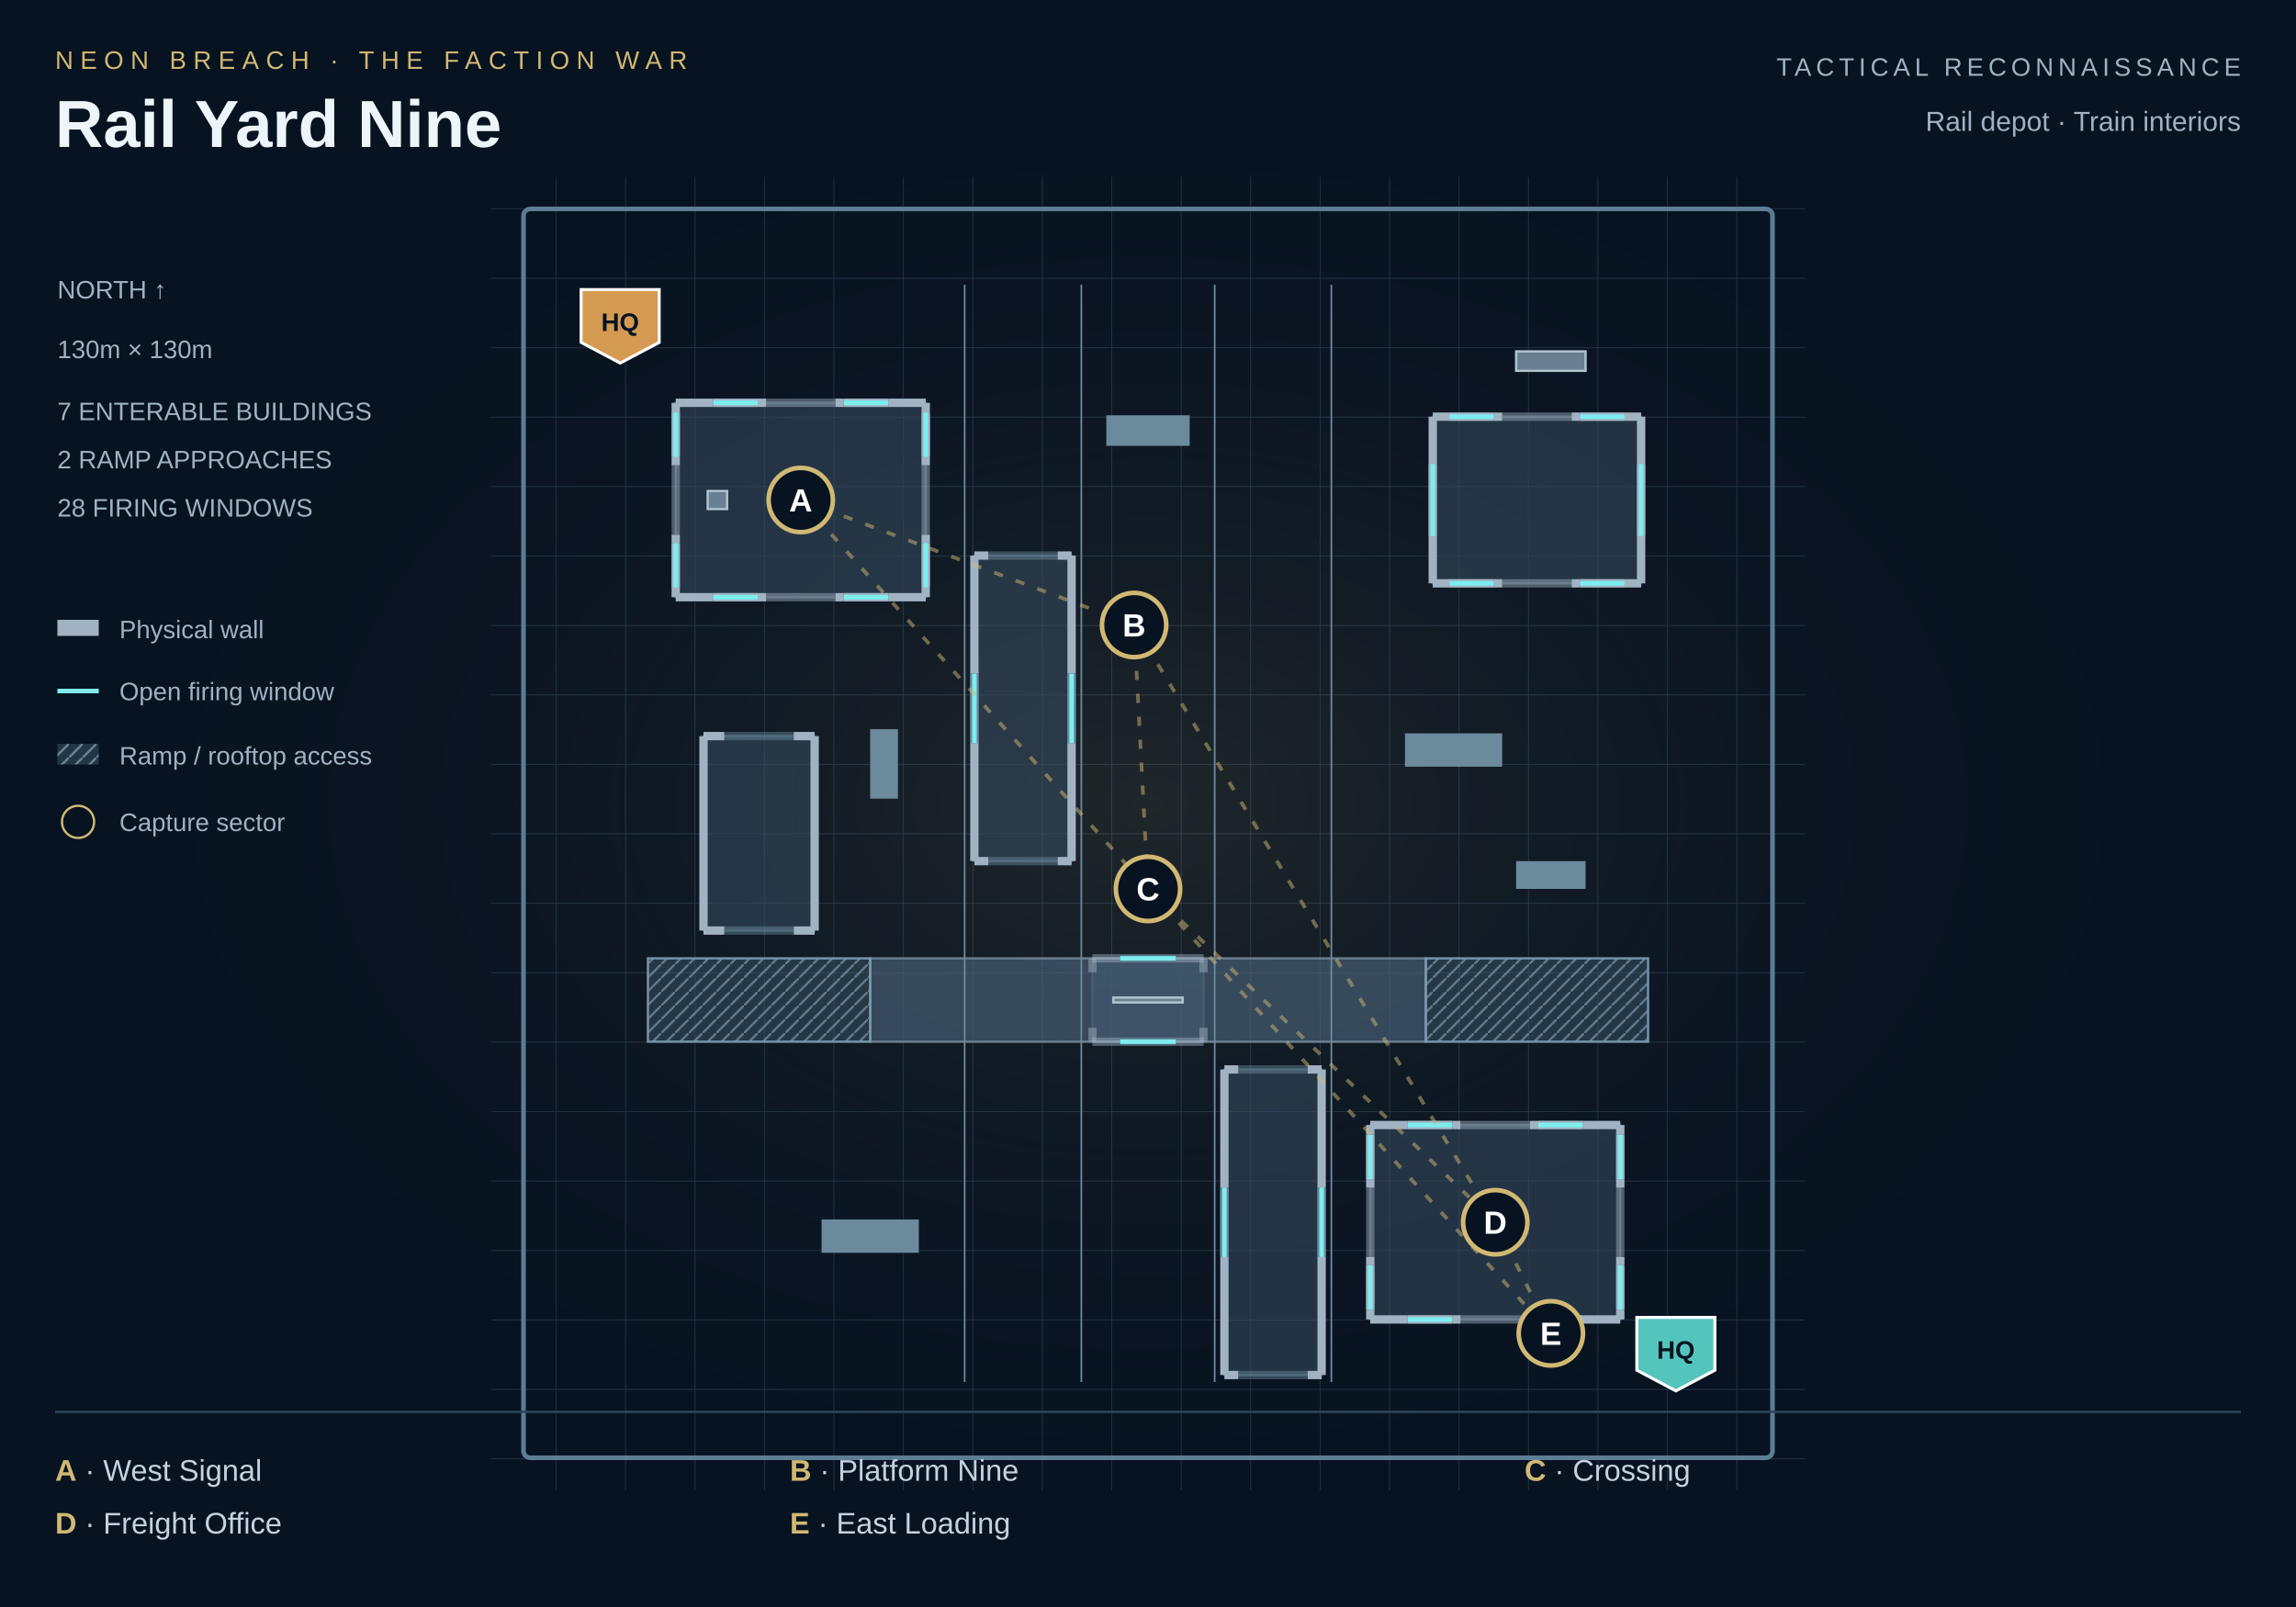
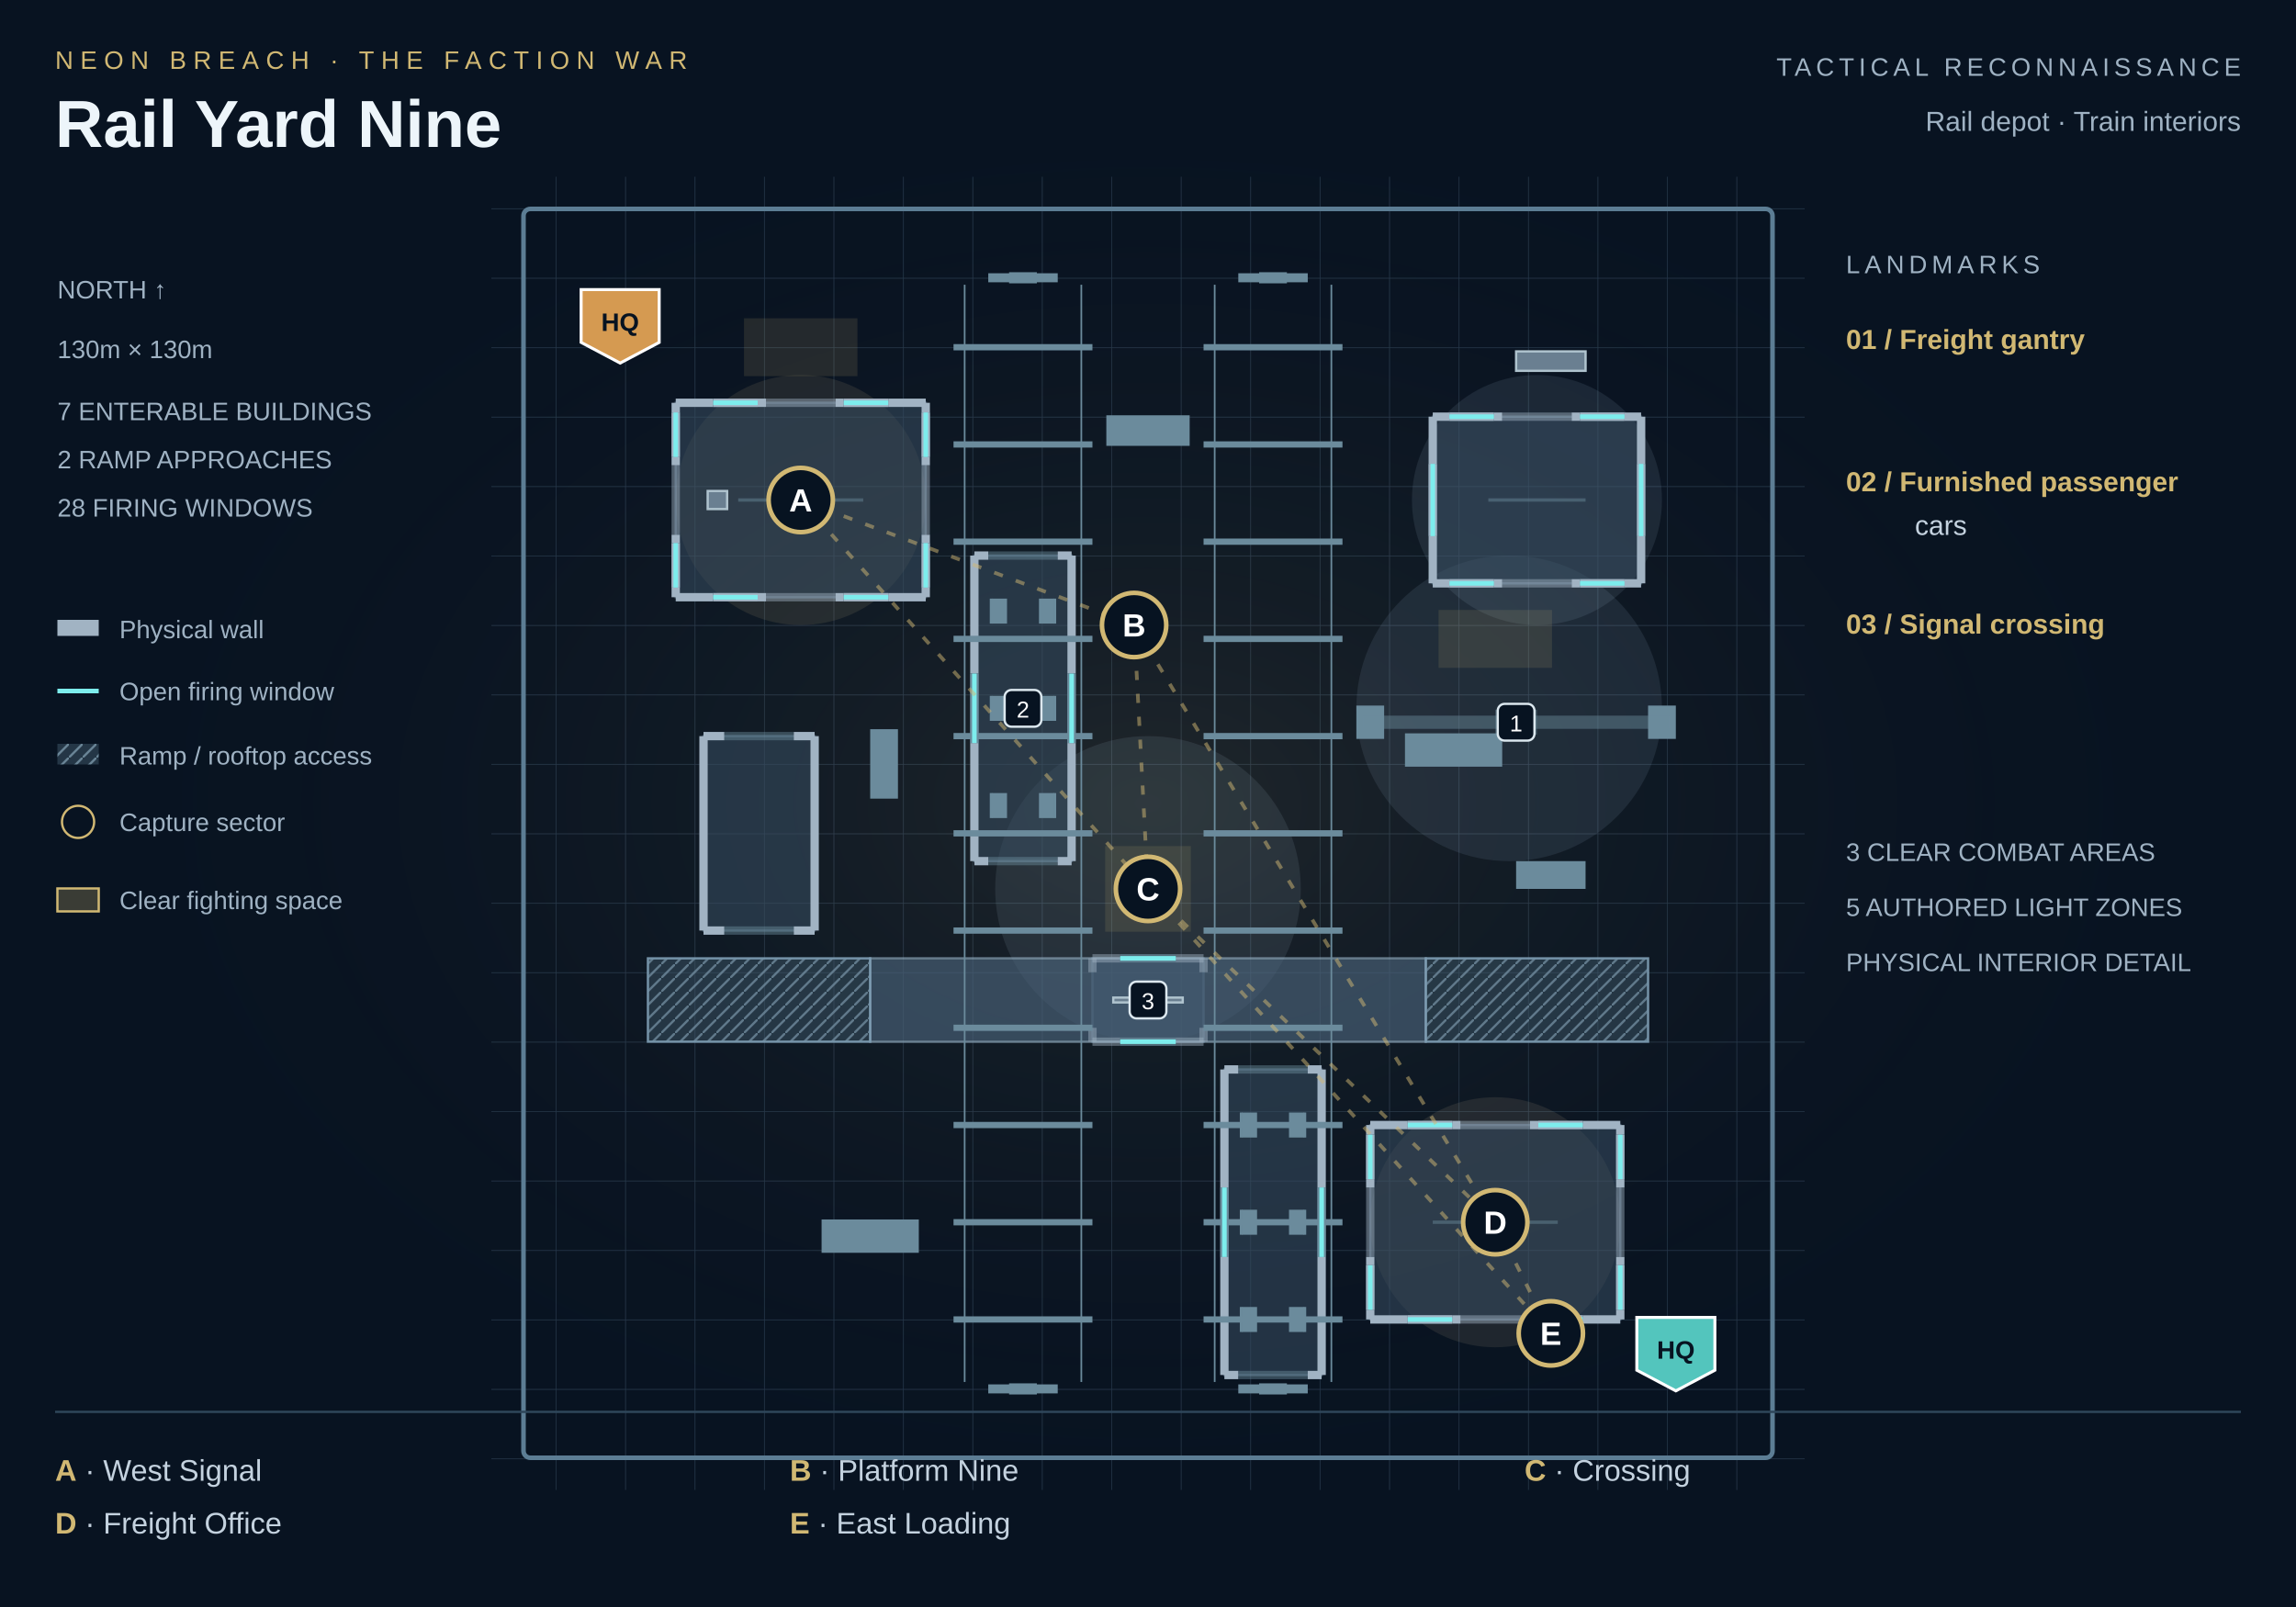
<svg xmlns="http://www.w3.org/2000/svg" width="1000" height="700" viewBox="0 0 1000 700" role="img" aria-label="Rail Yard Nine tactical map preview">
  <defs>
    <pattern id="grid" width="30.25" height="30.25" patternUnits="userSpaceOnUse">
      <path d="M30.25 0H0V30.25" fill="none" stroke="#25374a" stroke-width=".6" />
    </pattern>
    <pattern id="ramp" width="6" height="6" patternUnits="userSpaceOnUse">
      <path d="M0 6L6 0" stroke="#91adbe" stroke-width="1" />
      <rect width="6" height="6" fill="#405a6c" fill-opacity=".5" />
    </pattern>
    <radialGradient id="glow">
      <stop stop-color="#d1b873" stop-opacity=".12" />
      <stop offset="1" stop-color="#081321" stop-opacity="0" />
    </radialGradient>
  </defs>
  <rect width="1000" height="700" fill="#081321" />
  <rect x="214" y="77" width="572" height="572" fill="url(#grid)" />
  <ellipse cx="500" cy="350" rx="460" ry="310" fill="url(#glow)" />
  <g font-family="system-ui,Segoe UI,Arial,sans-serif">
    <text x="24" y="30" fill="#d1b873" font-size="11" letter-spacing="3">NEON BREACH · THE FACTION WAR</text>
    <text x="24" y="64" fill="#edf5fa" font-size="29" font-weight="750">Rail Yard Nine</text>
    <text x="976" y="33" text-anchor="end" fill="#9fb2c3" font-size="11" letter-spacing="2">TACTICAL RECONNAISSANCE</text>
    <text x="976" y="57" text-anchor="end" fill="#9fb2c3" font-size="12">Rail depot · Train interiors</text>
    <rect x="228" y="91" width="544" height="544" rx="3" fill="none" stroke="#5c7d94" stroke-width="2" />
+     <circle cx="348.75" cy="217.8" r="54.45" fill="rgb(255,222,158)" opacity=".09" />
+     <circle cx="657.3" cy="308.55" r="66.55" fill="rgb(191,222,255)" opacity=".09" />
+     <circle cx="500" cy="387.2" r="66.55" fill="rgb(204,237,255)" opacity=".09" />
+     <circle cx="651.25" cy="532.4" r="54.45" fill="rgb(255,227,176)" opacity=".09" />
+     <circle cx="669.4" cy="217.8" r="54.45" fill="rgb(196,230,255)" opacity=".09" />
+     <rect x="481.85" y="369.05" width="36.30" height="36.30" fill="#d1b873" stroke="#d1b873" stroke-width="1" opacity="0.13" />
+     <rect x="324.55" y="139.15" width="48.40" height="24.20" fill="#d1b873" stroke="#d1b873" stroke-width="1" opacity="0.13" />
+     <rect x="627.05" y="266.20" width="48.40" height="24.20" fill="#d1b873" stroke="#d1b873" stroke-width="1" opacity="0.13" />
    <rect x="294.30" y="175.45" width="108.90" height="84.70" fill="#364d61" stroke="#66829a" stroke-width="1" opacity="0.55" />
    <rect x="596.80" y="490.05" width="108.90" height="84.70" fill="#364d61" stroke="#66829a" stroke-width="1" opacity="0.55" />
    <rect x="624.02" y="181.50" width="90.75" height="72.60" fill="#364d61" stroke="#66829a" stroke-width="1" opacity="0.55" />
    <rect x="424.38" y="242.00" width="42.35" height="133.10" fill="#364d61" stroke="#66829a" stroke-width="1" opacity="0.55" />
    <rect x="533.27" y="465.85" width="42.35" height="133.10" fill="#364d61" stroke="#66829a" stroke-width="1" opacity="0.55" />
    <rect x="306.40" y="320.65" width="48.40" height="84.70" fill="#364d61" stroke="#66829a" stroke-width="1" opacity="0.55" />
    <rect x="475.80" y="417.45" width="48.40" height="36.30" fill="#364d61" stroke="#66829a" stroke-width="1" opacity="0.55" />
    <rect x="379.00" y="417.45" width="242.00" height="36.30" fill="#4a6379" stroke="#92aec1" stroke-width="1" opacity="0.65" />
    <rect x="282.20" y="417.45" width="96.80" height="36.30" fill="url(#ramp)" stroke="#7fa0b6" stroke-width="1" opacity="0.9" />
    <rect x="621.00" y="417.45" width="96.80" height="36.30" fill="url(#ramp)" stroke="#7fa0b6" stroke-width="1" opacity="0.9" />
    <rect x="294.30" y="173.63" width="16.34" height="3.63" fill="#a1b3c3" opacity="1" />
    <rect x="310.63" y="173.63" width="19.36" height="3.63" fill="#6b8b9c" opacity="1" />
    <rect x="310.63" y="173.63" width="19.36" height="3.63" fill="#a1b3c3" opacity="1" />
    <rect x="330.00" y="173.63" width="3.63" height="3.63" fill="#a1b3c3" opacity="1" />
    <rect x="333.63" y="173.63" width="30.25" height="3.63" fill="#a1b3c3" opacity="0.45" />
    <rect x="363.88" y="173.63" width="3.63" height="3.63" fill="#a1b3c3" opacity="1" />
    <rect x="367.50" y="173.63" width="19.36" height="3.63" fill="#6b8b9c" opacity="1" />
    <rect x="367.50" y="173.63" width="19.36" height="3.63" fill="#a1b3c3" opacity="1" />
    <rect x="386.87" y="173.63" width="16.34" height="3.63" fill="#a1b3c3" opacity="1" />
    <rect x="292.49" y="175.45" width="3.63" height="4.24" fill="#a1b3c3" opacity="1" />
    <rect x="292.49" y="179.69" width="3.63" height="19.36" fill="#6b8b9c" opacity="1" />
    <rect x="292.49" y="179.69" width="3.63" height="19.36" fill="#a1b3c3" opacity="1" />
    <rect x="292.49" y="199.04" width="3.63" height="3.63" fill="#a1b3c3" opacity="1" />
    <rect x="292.49" y="202.68" width="3.63" height="30.25" fill="#a1b3c3" opacity="0.45" />
    <rect x="292.49" y="232.93" width="3.63" height="3.63" fill="#a1b3c3" opacity="1" />
    <rect x="292.49" y="236.56" width="3.63" height="19.36" fill="#6b8b9c" opacity="1" />
    <rect x="292.49" y="236.56" width="3.63" height="19.36" fill="#a1b3c3" opacity="1" />
    <rect x="292.49" y="255.91" width="3.63" height="4.24" fill="#a1b3c3" opacity="1" />
    <rect x="294.30" y="258.33" width="16.34" height="3.63" fill="#a1b3c3" opacity="1" />
    <rect x="310.63" y="258.33" width="19.36" height="3.63" fill="#6b8b9c" opacity="1" />
    <rect x="310.63" y="258.33" width="19.36" height="3.63" fill="#a1b3c3" opacity="1" />
    <rect x="330.00" y="258.33" width="3.63" height="3.63" fill="#a1b3c3" opacity="1" />
    <rect x="333.63" y="258.33" width="30.25" height="3.63" fill="#a1b3c3" opacity="0.45" />
    <rect x="363.88" y="258.33" width="3.63" height="3.63" fill="#a1b3c3" opacity="1" />
    <rect x="367.50" y="258.33" width="19.36" height="3.63" fill="#6b8b9c" opacity="1" />
    <rect x="367.50" y="258.33" width="19.36" height="3.63" fill="#a1b3c3" opacity="1" />
    <rect x="386.87" y="258.33" width="16.34" height="3.63" fill="#a1b3c3" opacity="1" />
    <rect x="401.38" y="175.45" width="3.63" height="4.24" fill="#a1b3c3" opacity="1" />
    <rect x="401.38" y="179.69" width="3.63" height="19.36" fill="#6b8b9c" opacity="1" />
    <rect x="401.38" y="179.69" width="3.63" height="19.36" fill="#a1b3c3" opacity="1" />
    <rect x="401.38" y="199.04" width="3.63" height="3.63" fill="#a1b3c3" opacity="1" />
    <rect x="401.38" y="202.68" width="3.63" height="30.25" fill="#a1b3c3" opacity="0.45" />
    <rect x="401.38" y="232.93" width="3.63" height="3.63" fill="#a1b3c3" opacity="1" />
    <rect x="401.38" y="236.56" width="3.63" height="19.36" fill="#6b8b9c" opacity="1" />
    <rect x="401.38" y="236.56" width="3.63" height="19.36" fill="#a1b3c3" opacity="1" />
    <rect x="401.38" y="255.91" width="3.63" height="4.24" fill="#a1b3c3" opacity="1" />
    <rect x="596.80" y="488.24" width="16.34" height="3.63" fill="#a1b3c3" opacity="1" />
    <rect x="613.13" y="488.24" width="19.36" height="3.63" fill="#6b8b9c" opacity="1" />
    <rect x="613.13" y="488.24" width="19.36" height="3.63" fill="#a1b3c3" opacity="1" />
    <rect x="632.50" y="488.24" width="3.63" height="3.63" fill="#a1b3c3" opacity="1" />
    <rect x="636.13" y="488.24" width="30.25" height="3.63" fill="#a1b3c3" opacity="0.45" />
    <rect x="666.38" y="488.24" width="3.63" height="3.63" fill="#a1b3c3" opacity="1" />
    <rect x="670.00" y="488.24" width="19.36" height="3.63" fill="#6b8b9c" opacity="1" />
    <rect x="670.00" y="488.24" width="19.36" height="3.63" fill="#a1b3c3" opacity="1" />
    <rect x="689.37" y="488.24" width="16.34" height="3.63" fill="#a1b3c3" opacity="1" />
    <rect x="594.99" y="490.05" width="3.63" height="4.24" fill="#a1b3c3" opacity="1" />
    <rect x="594.99" y="494.28" width="3.63" height="19.36" fill="#6b8b9c" opacity="1" />
    <rect x="594.99" y="494.28" width="3.63" height="19.36" fill="#a1b3c3" opacity="1" />
    <rect x="594.99" y="513.64" width="3.63" height="3.63" fill="#a1b3c3" opacity="1" />
    <rect x="594.99" y="517.27" width="3.63" height="30.25" fill="#a1b3c3" opacity="0.45" />
    <rect x="594.99" y="547.52" width="3.63" height="3.63" fill="#a1b3c3" opacity="1" />
    <rect x="594.99" y="551.15" width="3.63" height="19.36" fill="#6b8b9c" opacity="1" />
    <rect x="594.99" y="551.15" width="3.63" height="19.36" fill="#a1b3c3" opacity="1" />
    <rect x="594.99" y="570.51" width="3.63" height="4.24" fill="#a1b3c3" opacity="1" />
    <rect x="596.80" y="572.93" width="16.34" height="3.63" fill="#a1b3c3" opacity="1" />
    <rect x="613.13" y="572.93" width="19.36" height="3.63" fill="#6b8b9c" opacity="1" />
    <rect x="613.13" y="572.93" width="19.36" height="3.63" fill="#a1b3c3" opacity="1" />
    <rect x="632.50" y="572.93" width="3.63" height="3.63" fill="#a1b3c3" opacity="1" />
    <rect x="636.13" y="572.93" width="30.25" height="3.63" fill="#a1b3c3" opacity="0.45" />
    <rect x="666.38" y="572.93" width="3.63" height="3.63" fill="#a1b3c3" opacity="1" />
    <rect x="670.00" y="572.93" width="19.36" height="3.63" fill="#6b8b9c" opacity="1" />
    <rect x="670.00" y="572.93" width="19.36" height="3.63" fill="#a1b3c3" opacity="1" />
    <rect x="689.37" y="572.93" width="16.34" height="3.63" fill="#a1b3c3" opacity="1" />
    <rect x="703.88" y="490.05" width="3.63" height="4.24" fill="#a1b3c3" opacity="1" />
    <rect x="703.88" y="494.28" width="3.63" height="19.36" fill="#6b8b9c" opacity="1" />
    <rect x="703.88" y="494.28" width="3.63" height="19.36" fill="#a1b3c3" opacity="1" />
    <rect x="703.88" y="513.64" width="3.63" height="3.63" fill="#a1b3c3" opacity="1" />
    <rect x="703.88" y="517.27" width="3.63" height="30.25" fill="#a1b3c3" opacity="0.45" />
    <rect x="703.88" y="547.52" width="3.63" height="3.63" fill="#a1b3c3" opacity="1" />
    <rect x="703.88" y="551.15" width="3.63" height="19.36" fill="#6b8b9c" opacity="1" />
    <rect x="703.88" y="551.15" width="3.63" height="19.36" fill="#a1b3c3" opacity="1" />
    <rect x="703.88" y="570.51" width="3.63" height="4.24" fill="#a1b3c3" opacity="1" />
    <rect x="624.02" y="179.69" width="7.26" height="3.63" fill="#a1b3c3" opacity="1" />
    <rect x="631.28" y="179.69" width="19.36" height="3.63" fill="#6b8b9c" opacity="1" />
    <rect x="631.28" y="179.69" width="19.36" height="3.63" fill="#a1b3c3" opacity="1" />
    <rect x="650.64" y="179.69" width="3.63" height="3.63" fill="#a1b3c3" opacity="1" />
    <rect x="654.27" y="179.69" width="30.25" height="3.63" fill="#a1b3c3" opacity="0.45" />
    <rect x="684.52" y="179.69" width="3.63" height="3.63" fill="#a1b3c3" opacity="1" />
    <rect x="688.15" y="179.69" width="19.36" height="3.63" fill="#6b8b9c" opacity="1" />
    <rect x="688.15" y="179.69" width="19.36" height="3.63" fill="#a1b3c3" opacity="1" />
    <rect x="707.51" y="179.69" width="7.26" height="3.63" fill="#a1b3c3" opacity="1" />
    <rect x="622.21" y="181.50" width="3.63" height="20.57" fill="#a1b3c3" opacity="1" />
    <rect x="622.21" y="202.07" width="3.63" height="31.46" fill="#6b8b9c" opacity="1" />
    <rect x="622.21" y="202.07" width="3.63" height="31.46" fill="#a1b3c3" opacity="1" />
    <rect x="622.21" y="233.53" width="3.63" height="20.57" fill="#a1b3c3" opacity="1" />
    <rect x="624.02" y="252.28" width="7.26" height="3.63" fill="#a1b3c3" opacity="1" />
    <rect x="631.28" y="252.28" width="19.36" height="3.63" fill="#6b8b9c" opacity="1" />
    <rect x="631.28" y="252.28" width="19.36" height="3.63" fill="#a1b3c3" opacity="1" />
    <rect x="650.64" y="252.28" width="3.63" height="3.63" fill="#a1b3c3" opacity="1" />
    <rect x="654.27" y="252.28" width="30.25" height="3.63" fill="#a1b3c3" opacity="0.45" />
    <rect x="684.52" y="252.28" width="3.63" height="3.63" fill="#a1b3c3" opacity="1" />
    <rect x="688.15" y="252.28" width="19.36" height="3.63" fill="#6b8b9c" opacity="1" />
    <rect x="688.15" y="252.28" width="19.36" height="3.63" fill="#a1b3c3" opacity="1" />
    <rect x="707.51" y="252.28" width="7.26" height="3.63" fill="#a1b3c3" opacity="1" />
    <rect x="712.96" y="181.50" width="3.63" height="20.57" fill="#a1b3c3" opacity="1" />
    <rect x="712.96" y="202.07" width="3.63" height="31.46" fill="#6b8b9c" opacity="1" />
    <rect x="712.96" y="202.07" width="3.63" height="31.46" fill="#a1b3c3" opacity="1" />
    <rect x="712.96" y="233.53" width="3.63" height="20.57" fill="#a1b3c3" opacity="1" />
    <rect x="424.38" y="240.19" width="6.05" height="3.63" fill="#a1b3c3" opacity="1" />
    <rect x="430.43" y="240.19" width="30.25" height="3.63" fill="#6b8b9c" opacity="0.45" />
    <rect x="460.68" y="240.19" width="6.05" height="3.63" fill="#a1b3c3" opacity="1" />
    <rect x="422.56" y="242.00" width="3.63" height="51.42" fill="#a1b3c3" opacity="1" />
    <rect x="422.56" y="293.43" width="3.63" height="30.25" fill="#6b8b9c" opacity="1" />
    <rect x="422.56" y="293.43" width="3.63" height="30.25" fill="#6b8b9c" opacity="1" />
    <rect x="422.56" y="323.68" width="3.63" height="51.42" fill="#a1b3c3" opacity="1" />
    <rect x="424.38" y="373.29" width="6.05" height="3.63" fill="#a1b3c3" opacity="1" />
    <rect x="430.43" y="373.29" width="30.25" height="3.63" fill="#6b8b9c" opacity="0.45" />
    <rect x="460.68" y="373.29" width="6.05" height="3.63" fill="#a1b3c3" opacity="1" />
    <rect x="464.91" y="242.00" width="3.63" height="51.42" fill="#a1b3c3" opacity="1" />
    <rect x="464.91" y="293.43" width="3.63" height="30.25" fill="#6b8b9c" opacity="1" />
    <rect x="464.91" y="293.43" width="3.63" height="30.25" fill="#6b8b9c" opacity="1" />
    <rect x="464.91" y="323.68" width="3.63" height="51.42" fill="#a1b3c3" opacity="1" />
    <rect x="533.27" y="464.03" width="6.05" height="3.63" fill="#a1b3c3" opacity="1" />
    <rect x="539.33" y="464.03" width="30.25" height="3.63" fill="#6b8b9c" opacity="0.45" />
    <rect x="569.58" y="464.03" width="6.05" height="3.63" fill="#a1b3c3" opacity="1" />
    <rect x="531.46" y="465.85" width="3.63" height="51.42" fill="#a1b3c3" opacity="1" />
    <rect x="531.46" y="517.27" width="3.63" height="30.25" fill="#6b8b9c" opacity="1" />
    <rect x="531.46" y="517.27" width="3.63" height="30.25" fill="#6b8b9c" opacity="1" />
    <rect x="531.46" y="547.52" width="3.63" height="51.42" fill="#a1b3c3" opacity="1" />
    <rect x="533.27" y="597.13" width="6.05" height="3.63" fill="#a1b3c3" opacity="1" />
    <rect x="539.33" y="597.13" width="30.25" height="3.63" fill="#6b8b9c" opacity="0.45" />
    <rect x="569.58" y="597.13" width="6.05" height="3.63" fill="#a1b3c3" opacity="1" />
    <rect x="573.81" y="465.85" width="3.63" height="51.42" fill="#a1b3c3" opacity="1" />
    <rect x="573.81" y="517.27" width="3.63" height="30.25" fill="#6b8b9c" opacity="1" />
    <rect x="573.81" y="517.27" width="3.63" height="30.25" fill="#6b8b9c" opacity="1" />
    <rect x="573.81" y="547.52" width="3.63" height="51.42" fill="#a1b3c3" opacity="1" />
    <rect x="306.40" y="318.83" width="9.07" height="3.63" fill="#a1b3c3" opacity="1" />
    <rect x="315.48" y="318.83" width="30.25" height="3.63" fill="#6b8b9c" opacity="0.45" />
    <rect x="345.73" y="318.83" width="9.07" height="3.63" fill="#a1b3c3" opacity="1" />
    <rect x="304.59" y="320.65" width="3.63" height="84.70" fill="#a1b3c3" opacity="1" />
    <rect x="306.40" y="403.53" width="9.07" height="3.63" fill="#a1b3c3" opacity="1" />
    <rect x="315.48" y="403.53" width="30.25" height="3.63" fill="#6b8b9c" opacity="0.45" />
    <rect x="345.73" y="403.53" width="9.07" height="3.63" fill="#a1b3c3" opacity="1" />
    <rect x="352.99" y="320.65" width="3.63" height="84.70" fill="#a1b3c3" opacity="1" />
    <rect x="419.78" y="124.03" width="0.73" height="477.95" fill="#6b8b9c" opacity="1" />
    <rect x="470.60" y="124.03" width="0.73" height="477.95" fill="#6b8b9c" opacity="1" />
    <rect x="528.68" y="124.03" width="0.73" height="477.95" fill="#6b8b9c" opacity="1" />
    <rect x="579.50" y="124.03" width="0.73" height="477.95" fill="#6b8b9c" opacity="1" />
    <rect x="475.80" y="415.63" width="12.10" height="3.63" fill="#a1b3c3" opacity="0.45" />
    <rect x="487.90" y="415.63" width="24.20" height="3.63" fill="#6b8b9c" opacity="0.45" />
    <rect x="487.90" y="415.63" width="24.20" height="3.63" fill="#6b8b9c" opacity="0.45" />
    <rect x="512.10" y="415.63" width="12.10" height="3.63" fill="#a1b3c3" opacity="0.45" />
    <rect x="473.99" y="417.45" width="3.63" height="6.05" fill="#a1b3c3" opacity="0.45" />
    <rect x="473.99" y="447.70" width="3.63" height="6.05" fill="#a1b3c3" opacity="0.45" />
    <rect x="475.80" y="451.94" width="12.10" height="3.63" fill="#a1b3c3" opacity="0.45" />
    <rect x="487.90" y="451.94" width="24.20" height="3.63" fill="#6b8b9c" opacity="0.45" />
    <rect x="487.90" y="451.94" width="24.20" height="3.63" fill="#6b8b9c" opacity="0.45" />
    <rect x="512.10" y="451.94" width="12.10" height="3.63" fill="#a1b3c3" opacity="0.45" />
    <rect x="522.38" y="417.45" width="3.63" height="6.05" fill="#a1b3c3" opacity="0.45" />
    <rect x="522.38" y="447.70" width="3.63" height="6.05" fill="#a1b3c3" opacity="0.45" />
    <rect x="357.83" y="531.19" width="42.35" height="14.52" fill="#6b8b9c" opacity="1" />
    <rect x="611.92" y="319.44" width="42.35" height="14.52" fill="#6b8b9c" opacity="1" />
    <rect x="481.85" y="180.90" width="36.30" height="13.31" fill="#6b8b9c" opacity="1" />
    <rect x="660.33" y="375.10" width="30.25" height="12.10" fill="#6b8b9c" opacity="1" />
    <rect x="379.00" y="317.63" width="12.10" height="30.25" fill="#6b8b9c" opacity="1" />
+     <rect x="594.23" y="310.82" width="5.14" height="7.56" fill="#a1b3c3" opacity="1" />
+     <rect x="590.75" y="307.34" width="12.10" height="14.52" fill="#6b8b9c" opacity="1" />
+     <rect x="721.28" y="310.82" width="5.14" height="7.56" fill="#a1b3c3" opacity="1" />
+     <rect x="717.80" y="307.34" width="12.10" height="14.52" fill="#6b8b9c" opacity="1" />
+     <rect x="593.77" y="311.73" width="133.10" height="5.75" fill="#6b8b9c" opacity="0.45" />
+     <rect x="651.25" y="309.15" width="18.15" height="10.89" fill="#6b8b9c" opacity="0.45" />
+     <rect x="659.78" y="314.06" width="1.09" height="1.09" fill="#a1b3c3" opacity="0.45" />
+     <rect x="657.00" y="313.84" width="6.66" height="1.51" fill="#6b8b9c" opacity="0.45" />
+     <rect x="415.30" y="149.89" width="60.50" height="2.72" fill="#6b8b9c" opacity="1" />
+     <rect x="415.30" y="192.24" width="60.50" height="2.72" fill="#6b8b9c" opacity="1" />
+     <rect x="415.30" y="234.59" width="60.50" height="2.72" fill="#6b8b9c" opacity="1" />
+     <rect x="415.30" y="276.94" width="60.50" height="2.72" fill="#6b8b9c" opacity="1" />
+     <rect x="415.30" y="319.29" width="60.50" height="2.72" fill="#6b8b9c" opacity="1" />
+     <rect x="415.30" y="361.64" width="60.50" height="2.72" fill="#6b8b9c" opacity="1" />
+     <rect x="415.30" y="403.99" width="60.50" height="2.72" fill="#6b8b9c" opacity="1" />
+     <rect x="415.30" y="446.34" width="60.50" height="2.72" fill="#6b8b9c" opacity="1" />
+     <rect x="415.30" y="488.69" width="60.50" height="2.72" fill="#6b8b9c" opacity="1" />
+     <rect x="415.30" y="531.04" width="60.50" height="2.72" fill="#6b8b9c" opacity="1" />
+     <rect x="415.30" y="573.39" width="60.50" height="2.72" fill="#6b8b9c" opacity="1" />
+     <rect x="524.20" y="149.89" width="60.50" height="2.72" fill="#6b8b9c" opacity="1" />
+     <rect x="524.20" y="192.24" width="60.50" height="2.72" fill="#6b8b9c" opacity="1" />
+     <rect x="524.20" y="234.59" width="60.50" height="2.72" fill="#6b8b9c" opacity="1" />
+     <rect x="524.20" y="276.94" width="60.50" height="2.72" fill="#6b8b9c" opacity="1" />
+     <rect x="524.20" y="319.29" width="60.50" height="2.72" fill="#6b8b9c" opacity="1" />
+     <rect x="524.20" y="361.64" width="60.50" height="2.72" fill="#6b8b9c" opacity="1" />
+     <rect x="524.20" y="403.99" width="60.50" height="2.72" fill="#6b8b9c" opacity="1" />
+     <rect x="524.20" y="446.34" width="60.50" height="2.72" fill="#6b8b9c" opacity="1" />
+     <rect x="524.20" y="488.69" width="60.50" height="2.72" fill="#6b8b9c" opacity="1" />
+     <rect x="524.20" y="531.04" width="60.50" height="2.72" fill="#6b8b9c" opacity="1" />
+     <rect x="524.20" y="573.39" width="60.50" height="2.72" fill="#6b8b9c" opacity="1" />
+     <rect x="431.94" y="260.75" width="6.66" height="10.89" fill="#6b8b9c" opacity="1" />
+     <rect x="431.09" y="260.75" width="1.09" height="10.89" fill="#6b8b9c" opacity="1" />
+     <rect x="431.94" y="303.11" width="6.66" height="10.89" fill="#6b8b9c" opacity="1" />
+     <rect x="431.09" y="303.11" width="1.09" height="10.89" fill="#6b8b9c" opacity="1" />
+     <rect x="431.94" y="345.45" width="6.66" height="10.89" fill="#6b8b9c" opacity="1" />
+     <rect x="431.09" y="345.45" width="1.09" height="10.89" fill="#6b8b9c" opacity="1" />
+     <rect x="452.51" y="260.75" width="6.66" height="10.89" fill="#6b8b9c" opacity="1" />
+     <rect x="458.92" y="260.75" width="1.09" height="10.89" fill="#6b8b9c" opacity="1" />
+     <rect x="452.51" y="303.11" width="6.66" height="10.89" fill="#6b8b9c" opacity="1" />
+     <rect x="458.92" y="303.11" width="1.09" height="10.89" fill="#6b8b9c" opacity="1" />
+     <rect x="452.51" y="345.45" width="6.66" height="10.89" fill="#6b8b9c" opacity="1" />
+     <rect x="458.92" y="345.45" width="1.09" height="10.89" fill="#6b8b9c" opacity="1" />
+     <rect x="540.84" y="484.61" width="6.66" height="10.89" fill="#6b8b9c" opacity="1" />
+     <rect x="539.99" y="484.61" width="1.09" height="10.89" fill="#6b8b9c" opacity="1" />
+     <rect x="540.84" y="526.96" width="6.66" height="10.89" fill="#6b8b9c" opacity="1" />
+     <rect x="539.99" y="526.96" width="1.09" height="10.89" fill="#6b8b9c" opacity="1" />
+     <rect x="540.84" y="569.31" width="6.66" height="10.89" fill="#6b8b9c" opacity="1" />
+     <rect x="539.99" y="569.31" width="1.09" height="10.89" fill="#6b8b9c" opacity="1" />
+     <rect x="561.41" y="484.61" width="6.66" height="10.89" fill="#6b8b9c" opacity="1" />
+     <rect x="567.82" y="484.61" width="1.09" height="10.89" fill="#6b8b9c" opacity="1" />
+     <rect x="561.41" y="526.96" width="6.66" height="10.89" fill="#6b8b9c" opacity="1" />
+     <rect x="567.82" y="526.96" width="1.09" height="10.89" fill="#6b8b9c" opacity="1" />
+     <rect x="561.41" y="569.31" width="6.66" height="10.89" fill="#6b8b9c" opacity="1" />
+     <rect x="567.82" y="569.31" width="1.09" height="10.89" fill="#6b8b9c" opacity="1" />
+     <rect x="430.43" y="119.03" width="30.25" height="3.93" fill="#6b8b9c" opacity="1" />
+     <rect x="439.50" y="118.58" width="12.10" height="4.84" fill="#6b8b9c" opacity="1" />
+     <rect x="430.43" y="603.03" width="30.25" height="3.93" fill="#6b8b9c" opacity="1" />
+     <rect x="439.50" y="602.58" width="12.10" height="4.84" fill="#6b8b9c" opacity="1" />
+     <rect x="539.33" y="119.03" width="30.25" height="3.93" fill="#6b8b9c" opacity="1" />
+     <rect x="548.40" y="118.58" width="12.10" height="4.84" fill="#6b8b9c" opacity="1" />
+     <rect x="539.33" y="603.03" width="30.25" height="3.93" fill="#6b8b9c" opacity="1" />
+     <rect x="548.40" y="602.58" width="12.10" height="4.84" fill="#6b8b9c" opacity="1" />
+     <rect x="321.52" y="217.07" width="54.45" height="1.45" fill="#6b8b9c" opacity="0.45" />
+     <rect x="624.02" y="531.67" width="54.45" height="1.45" fill="#6b8b9c" opacity="0.45" />
+     <rect x="648.23" y="217.07" width="42.35" height="1.45" fill="#6b8b9c" opacity="0.45" />
+     <rect x="439.50" y="307.82" width="12.10" height="1.45" fill="#6b8b9c" opacity="0.45" />
+     <rect x="548.40" y="531.67" width="12.10" height="1.45" fill="#6b8b9c" opacity="0.45" />
    <rect x="484.88" y="434.54" width="30.25" height="2.12" fill="#6a7f91" stroke="#afc3ce" stroke-width="1" opacity="1" />
    <rect x="308.22" y="213.87" width="8.47" height="7.87" fill="#6a7f91" stroke="#afc3ce" stroke-width="1" opacity="1" />
    <rect x="660.33" y="153.06" width="30.25" height="8.47" fill="#6a7f91" stroke="#afc3ce" stroke-width="1" opacity="1" />
    <path d="M 310.635 175.45 L 329.995 175.45" stroke="#7deded" stroke-width="2" />
    <path d="M 367.505 175.45 L 386.865 175.45" stroke="#7deded" stroke-width="2" />
    <path d="M 294.3 179.685 L 294.3 199.045" stroke="#7deded" stroke-width="2" />
    <path d="M 294.3 236.555 L 294.3 255.915" stroke="#7deded" stroke-width="2" />
    <path d="M 310.635 260.15 L 329.995 260.15" stroke="#7deded" stroke-width="2" />
    <path d="M 367.505 260.15 L 386.865 260.15" stroke="#7deded" stroke-width="2" />
    <path d="M 403.2 179.685 L 403.2 199.045" stroke="#7deded" stroke-width="2" />
    <path d="M 403.2 236.555 L 403.2 255.915" stroke="#7deded" stroke-width="2" />
    <path d="M 613.135 490.05 L 632.495 490.05" stroke="#7deded" stroke-width="2" />
    <path d="M 670.005 490.05 L 689.365 490.05" stroke="#7deded" stroke-width="2" />
    <path d="M 596.8 494.285 L 596.8 513.645" stroke="#7deded" stroke-width="2" />
    <path d="M 596.8 551.155 L 596.8 570.515" stroke="#7deded" stroke-width="2" />
    <path d="M 613.135 574.75 L 632.495 574.75" stroke="#7deded" stroke-width="2" />
    <path d="M 670.005 574.75 L 689.365 574.75" stroke="#7deded" stroke-width="2" />
    <path d="M 705.7 494.285 L 705.7 513.645" stroke="#7deded" stroke-width="2" />
    <path d="M 705.7 551.155 L 705.7 570.515" stroke="#7deded" stroke-width="2" />
    <path d="M 631.285 181.5 L 650.645 181.5" stroke="#7deded" stroke-width="2" />
    <path d="M 688.155 181.5 L 707.515 181.5" stroke="#7deded" stroke-width="2" />
    <path d="M 624.025 202.07 L 624.025 233.53" stroke="#7deded" stroke-width="2" />
    <path d="M 631.285 254.1 L 650.645 254.1" stroke="#7deded" stroke-width="2" />
    <path d="M 688.155 254.1 L 707.515 254.1" stroke="#7deded" stroke-width="2" />
    <path d="M 714.775 202.07 L 714.775 233.53" stroke="#7deded" stroke-width="2" />
    <path d="M 424.375 293.425 L 424.375 323.675" stroke="#7deded" stroke-width="2" />
    <path d="M 466.725 293.425 L 466.725 323.675" stroke="#7deded" stroke-width="2" />
    <path d="M 533.275 517.275 L 533.275 547.525" stroke="#7deded" stroke-width="2" />
    <path d="M 575.625 517.275 L 575.625 547.525" stroke="#7deded" stroke-width="2" />
    <path d="M 487.9 417.45 L 512.1 417.45" stroke="#7deded" stroke-width="2" />
    <path d="M 487.9 453.75 L 512.1 453.75" stroke="#7deded" stroke-width="2" />
+     <g transform="translate(660.325 314.6)">
+       <rect x="-8" y="-8" width="16" height="16" rx="3" fill="#071321" stroke="#dce8ef" />
+       <text y="4" text-anchor="middle" font-size="10" fill="#fff">1</text>
+     </g>
+     <g transform="translate(445.55 308.55)">
+       <rect x="-8" y="-8" width="16" height="16" rx="3" fill="#071321" stroke="#dce8ef" />
+       <text y="4" text-anchor="middle" font-size="10" fill="#fff">2</text>
+     </g>
+     <g transform="translate(500 435.6)">
+       <rect x="-8" y="-8" width="16" height="16" rx="3" fill="#071321" stroke="#dce8ef" />
+       <text y="4" text-anchor="middle" font-size="10" fill="#fff">3</text>
+     </g>
    <path d="M 348.75 217.8 L 493.95 272.25" stroke="#d1b873" stroke-width="1.6" stroke-dasharray="4 6" opacity=".5" />
    <path d="M 348.75 217.8 L 500 387.2" stroke="#d1b873" stroke-width="1.6" stroke-dasharray="4 6" opacity=".5" />
    <path d="M 493.95 272.25 L 500 387.2" stroke="#d1b873" stroke-width="1.6" stroke-dasharray="4 6" opacity=".5" />
    <path d="M 493.95 272.25 L 651.25 532.4" stroke="#d1b873" stroke-width="1.6" stroke-dasharray="4 6" opacity=".5" />
    <path d="M 500 387.2 L 651.25 532.4" stroke="#d1b873" stroke-width="1.6" stroke-dasharray="4 6" opacity=".5" />
    <path d="M 500 387.2 L 675.45 580.8" stroke="#d1b873" stroke-width="1.6" stroke-dasharray="4 6" opacity=".5" />
    <path d="M 651.25 532.4 L 675.45 580.8" stroke="#d1b873" stroke-width="1.6" stroke-dasharray="4 6" opacity=".5" />
    <g transform="translate(348.75 217.8)">
      <circle r="14" fill="#071321" stroke="#d1b873" stroke-width="2" />
      <text y="5" text-anchor="middle" fill="#fff" font-size="14" font-weight="700">A</text>
    </g>
    <g transform="translate(493.95 272.25)">
      <circle r="14" fill="#071321" stroke="#d1b873" stroke-width="2" />
      <text y="5" text-anchor="middle" fill="#fff" font-size="14" font-weight="700">B</text>
    </g>
    <g transform="translate(500 387.2)">
      <circle r="14" fill="#071321" stroke="#d1b873" stroke-width="2" />
      <text y="5" text-anchor="middle" fill="#fff" font-size="14" font-weight="700">C</text>
    </g>
    <g transform="translate(651.25 532.4)">
      <circle r="14" fill="#071321" stroke="#d1b873" stroke-width="2" />
      <text y="5" text-anchor="middle" fill="#fff" font-size="14" font-weight="700">D</text>
    </g>
    <g transform="translate(675.45 580.8)">
      <circle r="14" fill="#071321" stroke="#d1b873" stroke-width="2" />
      <text y="5" text-anchor="middle" fill="#fff" font-size="14" font-weight="700">E</text>
    </g>
    <g transform="translate(270.1 139.15)">
      <path d="M-17-13H17V10L0 19-17 10Z" fill="#d59a51" stroke="#fff" stroke-width="1.3" />
      <text y="5" text-anchor="middle" font-size="11" font-weight="800" fill="#071321">HQ</text>
    </g>
    <g transform="translate(729.9 586.85)">
      <path d="M-17-13H17V10L0 19-17 10Z" fill="#53c5bd" stroke="#fff" stroke-width="1.3" />
      <text y="5" text-anchor="middle" font-size="11" font-weight="800" fill="#071321">HQ</text>
    </g>
    <g fill="#9fb2c3" font-size="11">
      <text x="25" y="130">NORTH ↑</text>
      <text x="25" y="156">130m × 130m</text>
      <text x="25" y="183">7 ENTERABLE BUILDINGS</text>
      <text x="25" y="204">2 RAMP APPROACHES</text>
      <text x="25" y="225">28 FIRING WINDOWS</text>
      <rect x="25" y="270" width="18" height="7" fill="#a1b3c3" />
      <text x="52" y="278">Physical wall</text>
      <path d="M25 301H43" stroke="#7deded" stroke-width="2" />
      <text x="52" y="305">Open firing window</text>
      <rect x="25" y="324" width="18" height="9" fill="url(#ramp)" />
      <text x="52" y="333">Ramp / rooftop access</text>
      <circle cx="34" cy="358" r="7" fill="none" stroke="#d1b873" />
      <text x="52" y="362">Capture sector</text>
    </g>
+     <g font-size="11">
+       <text x="804" y="119" fill="#9fb2c3" letter-spacing="2">LANDMARKS</text>
+       <text x="804" y="152" fill="#d1b873" font-size="12" font-weight="700">01 / Freight gantry</text>
+       <text x="804" y="214" fill="#d1b873" font-size="12" font-weight="700">02 / Furnished passenger</text>
+       <text x="834" y="233" fill="#c4d2df" font-size="12">cars</text>
+       <text x="804" y="276" fill="#d1b873" font-size="12" font-weight="700">03 / Signal crossing</text>
+       <text x="804" y="375" fill="#9fb2c3">3 CLEAR COMBAT AREAS</text>
+       <text x="804" y="399" fill="#9fb2c3">5 AUTHORED LIGHT ZONES</text>
+       <text x="804" y="423" fill="#9fb2c3">PHYSICAL INTERIOR DETAIL</text>
+       <rect x="25" y="387" width="18" height="10" fill="#d1b873" fill-opacity=".25" stroke="#d1b873" />
+       <text x="52" y="396" fill="#9fb2c3">Clear fighting space</text>
+     </g>
    <path d="M24 615H976" stroke="#2e465a" />
    <text x="24" y="645" font-size="13" fill="#c4d2df">
      <tspan fill="#d1b873" font-weight="700">A</tspan> · West Signal</text>
    <text x="344" y="645" font-size="13" fill="#c4d2df">
      <tspan fill="#d1b873" font-weight="700">B</tspan> · Platform Nine</text>
    <text x="664" y="645" font-size="13" fill="#c4d2df">
      <tspan fill="#d1b873" font-weight="700">C</tspan> · Crossing</text>
    <text x="24" y="668" font-size="13" fill="#c4d2df">
      <tspan fill="#d1b873" font-weight="700">D</tspan> · Freight Office</text>
    <text x="344" y="668" font-size="13" fill="#c4d2df">
      <tspan fill="#d1b873" font-weight="700">E</tspan> · East Loading</text>
  </g>
</svg>
